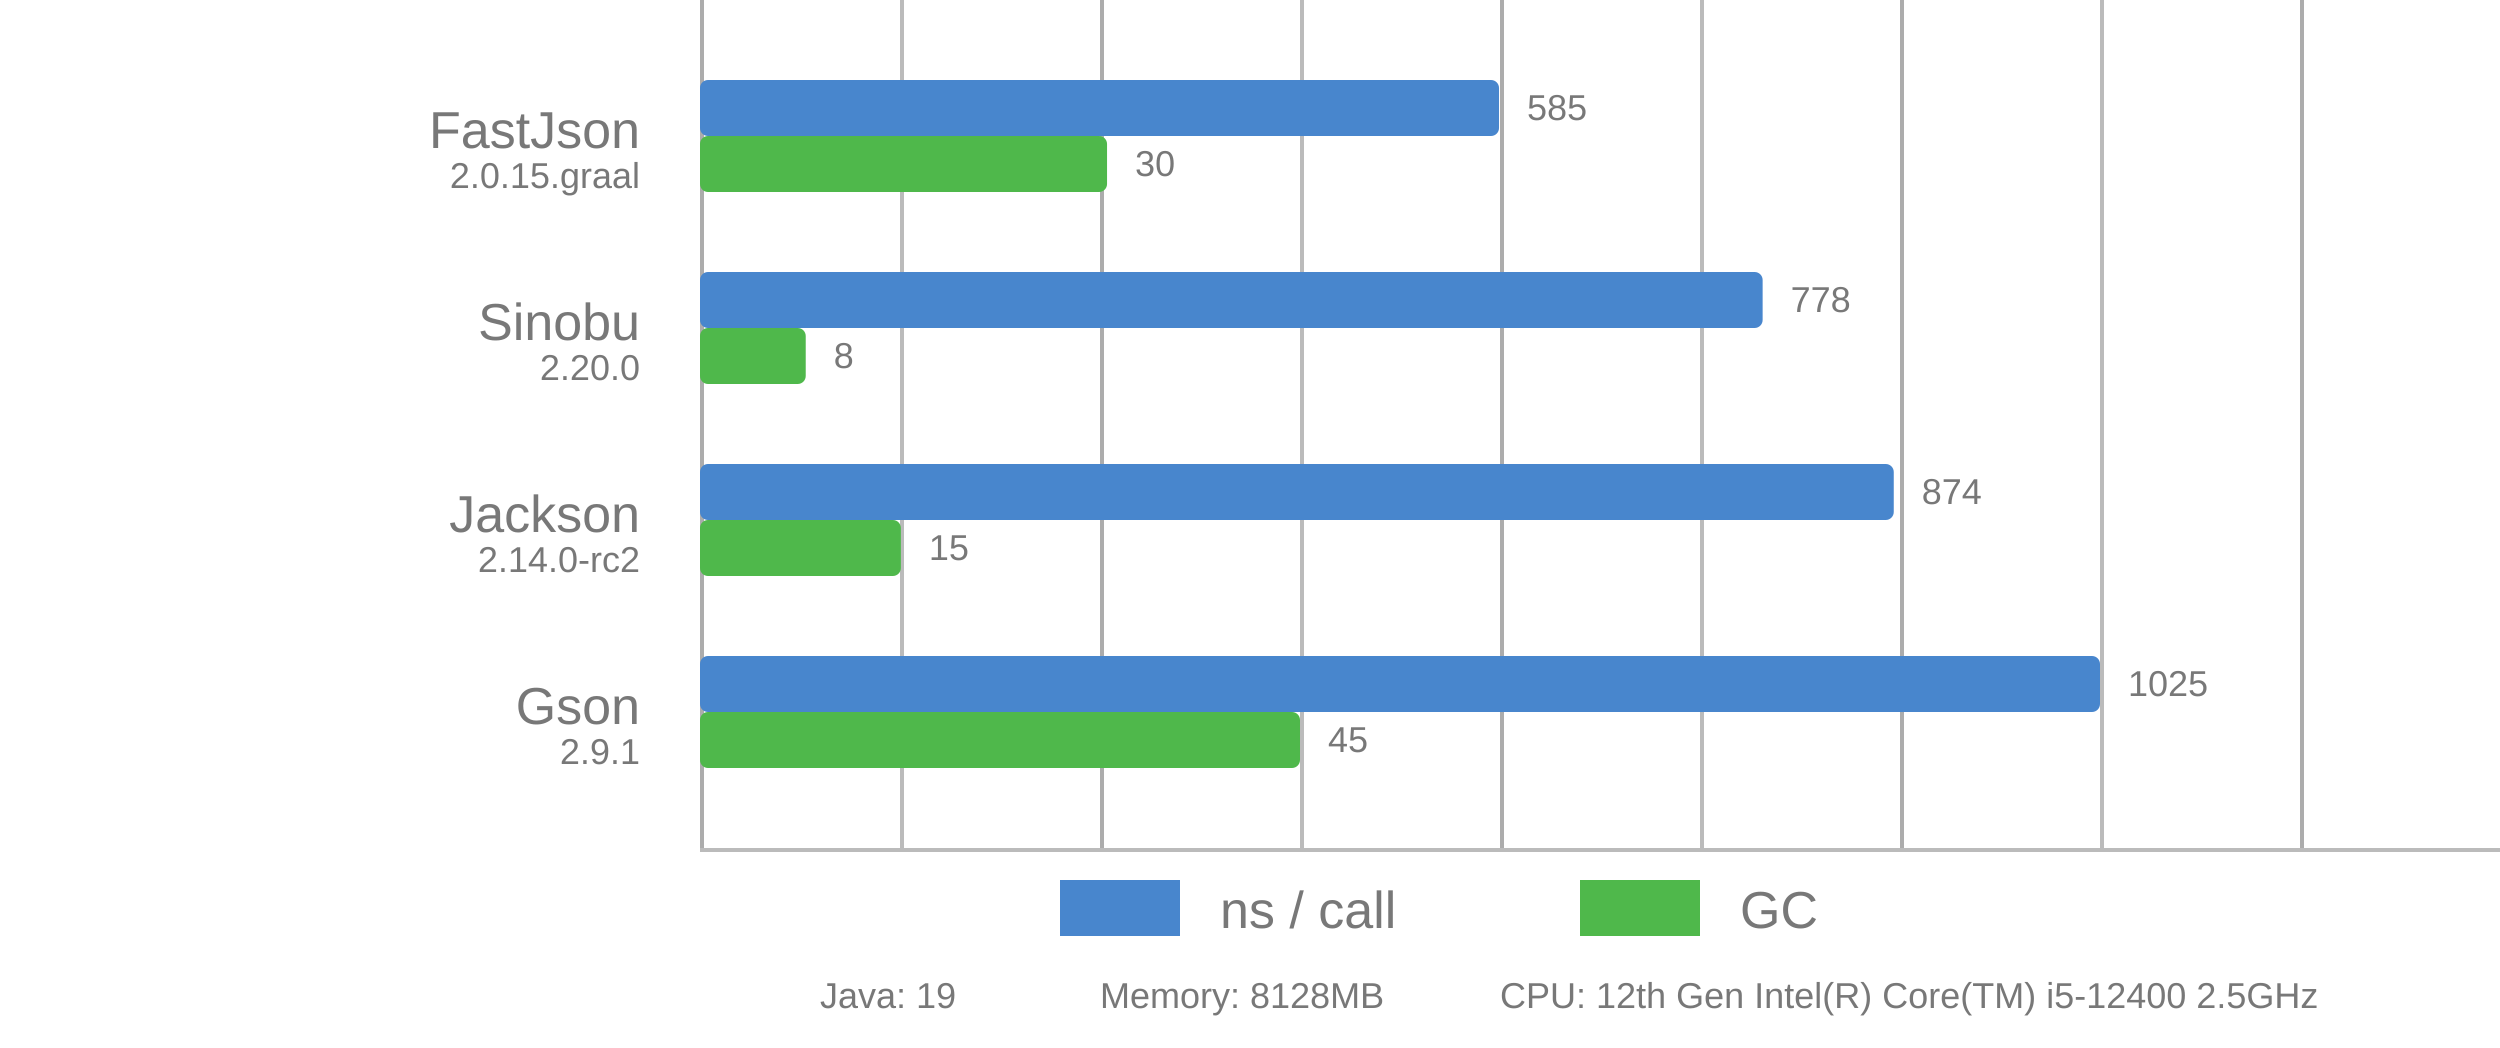
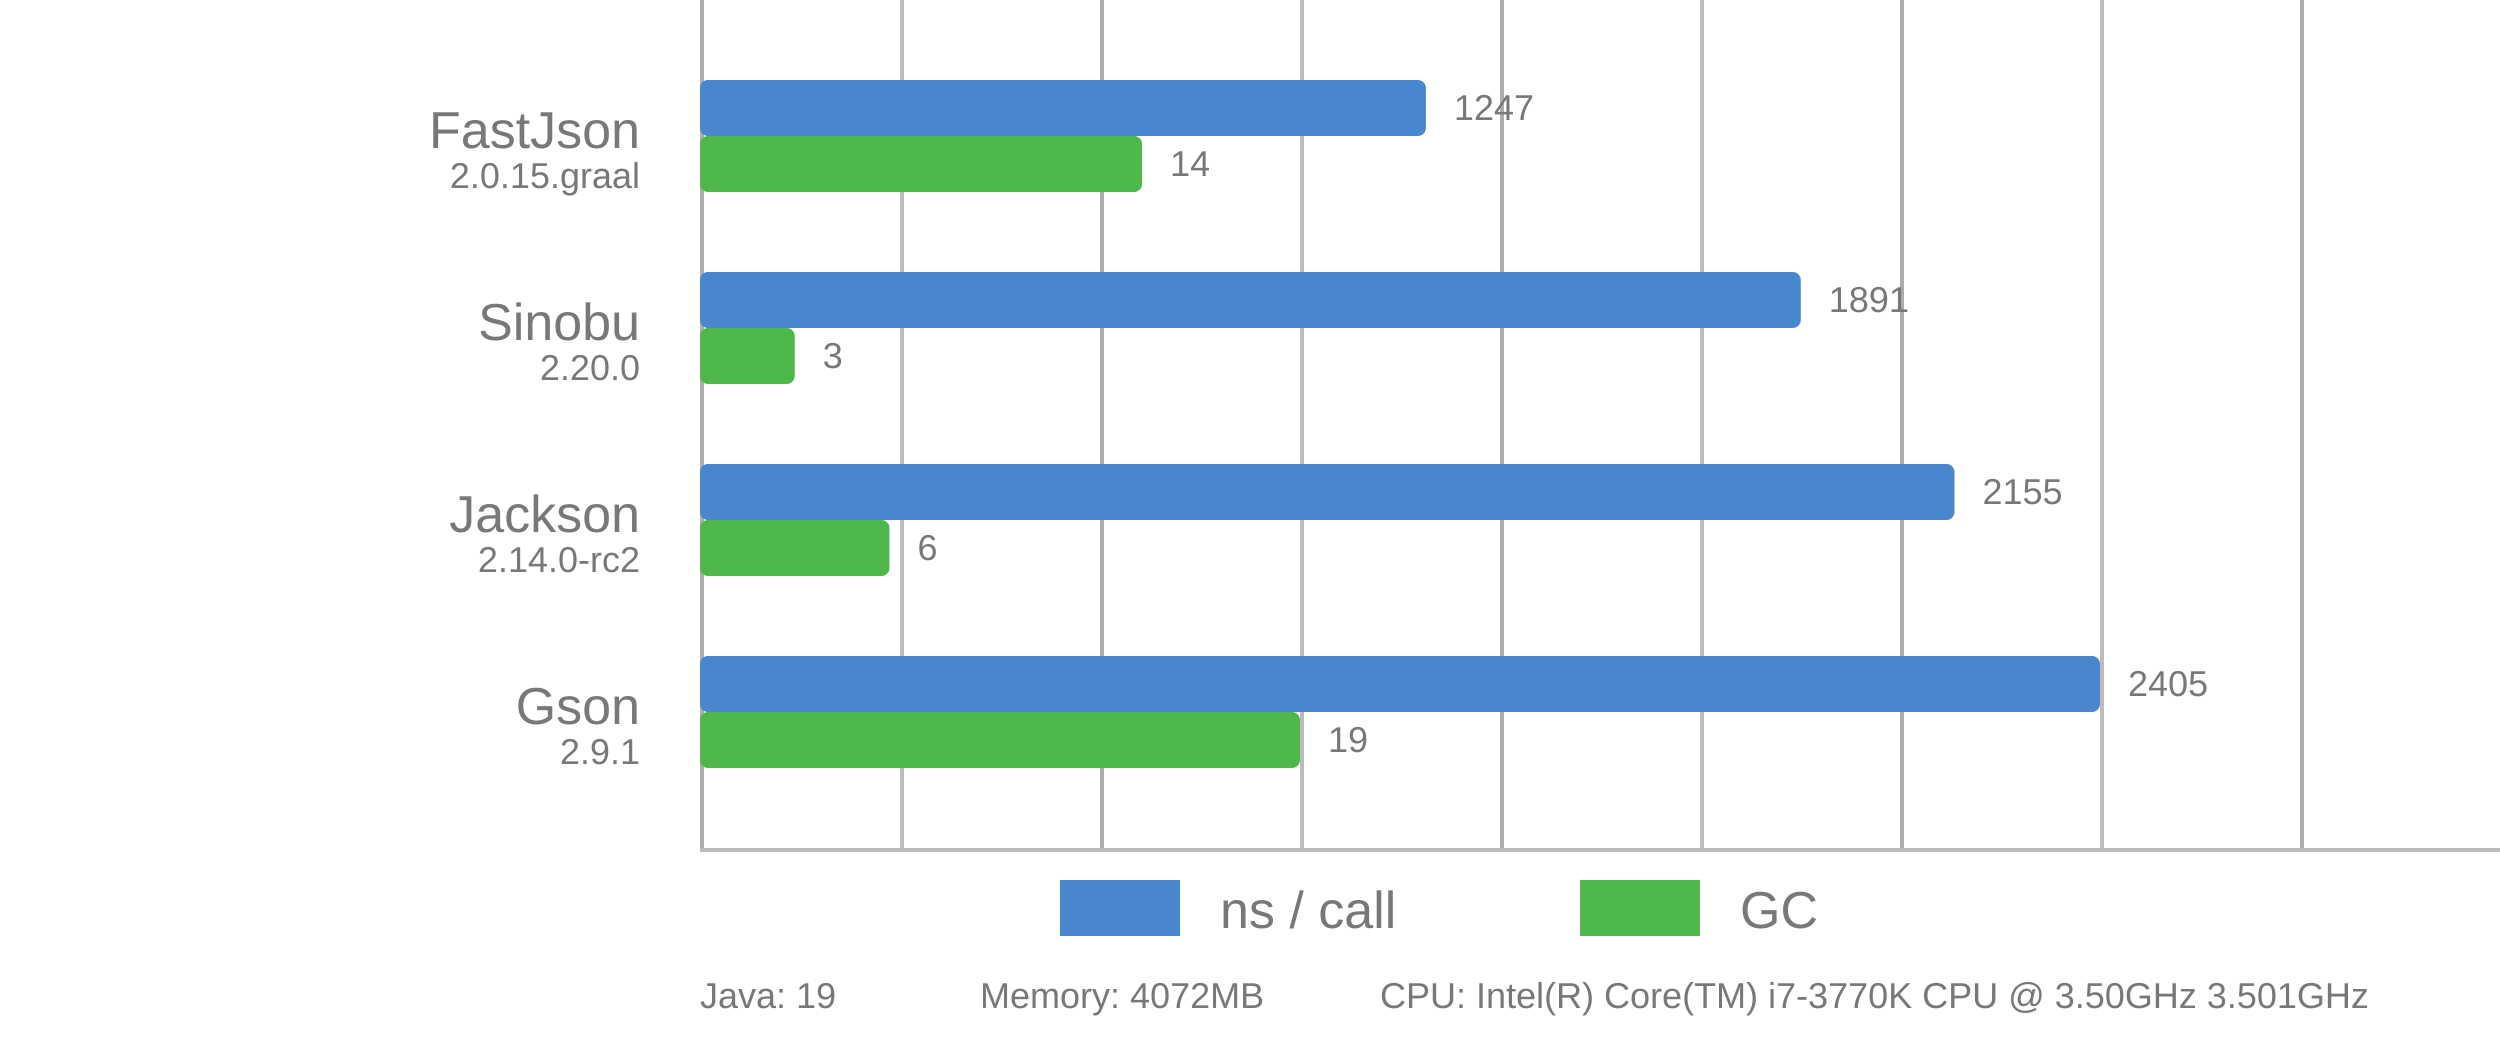
<svg xmlns="http://www.w3.org/2000/svg" viewBox="0 0 625 262">
  <style>
      text {
          font-family: Arial;
          font-size: 13px;
          fill: #787878;
      }

      .desc {
          font-size: 9px;
      }

      .vline {
          fill: #acacac;
          stroke: none;
          stroke-width: 0;
      }

      .subline {
          fill: #bbb;
          stroke: none;
          stroke-width: 0;
      }

      .call {
          fill: #4886CD;
          stroke-linejoin: round;
          height: 14px;
      }

      .gc {
          fill: #4FB84B;
          stroke-linejoin: round;
          height: 14px;
      }
  </style>
  <g>
    <rect x="175" y="0" width="1" height="212" class="vline" />
    <rect x="275" y="0" width="1" height="212" class="vline" />
    <rect x="375" y="0" width="1" height="212" class="vline" />
    <rect x="475" y="0" width="1" height="212" class="vline" />
    <rect x="575" y="0" width="1" height="212" class="vline" />
    <rect x="225" y="0" width="1" height="212" class="subline" />
    <rect x="325" y="0" width="1" height="212" class="subline" />
    <rect x="425" y="0" width="1" height="212" class="subline" />
    <rect x="525" y="0" width="1" height="212" class="subline" />
    <rect x="175" y="212" width="450" height="1" class="subline" />
    <rect x="265" y="220" width="30" class="call" />
    <text x="305" y="232">ns / call</text>
    <rect x="395" y="220" width="30" class="gc" />
    <text x="435" y="232">GC</text>
  </g>
-   <rect x="175" y="20" width="199.756" rx="2" ry="2" class="call" />
-   <rect x="175" y="34" width="101.762" rx="2" ry="2" class="gc" />
+   <rect x="175" y="20" width="181.476" rx="2" ry="2" class="call" />
+   <rect x="175" y="34" width="110.526" rx="2" ry="2" class="gc" />
  <text x="160" y="37" text-anchor="end">FastJson</text>
  <text x="160" y="47" text-anchor="end" class="desc">2.0.15.graal</text>
-   <text x="381.756" y="30" class="desc">585</text>
-   <text x="283.762" y="44" class="desc">30</text>
-   <rect x="175" y="68" width="265.659" rx="2" ry="2" class="call" />
-   <rect x="175" y="82" width="26.432" rx="2" ry="2" class="gc" />
+   <text x="363.476" y="30" class="desc">1247</text>
+   <text x="292.526" y="44" class="desc">14</text>
+   <rect x="175" y="68" width="275.198" rx="2" ry="2" class="call" />
+   <rect x="175" y="82" width="23.684" rx="2" ry="2" class="gc" />
  <text x="160" y="85" text-anchor="end">Sinobu</text>
  <text x="160" y="95" text-anchor="end" class="desc">2.20.0</text>
-   <text x="447.659" y="78" class="desc">778</text>
-   <text x="208.432" y="92" class="desc">8</text>
-   <rect x="175" y="116" width="298.439" rx="2" ry="2" class="call" />
-   <rect x="175" y="130" width="50.22" rx="2" ry="2" class="gc" />
+   <text x="457.198" y="78" class="desc">1891</text>
+   <text x="205.684" y="92" class="desc">3</text>
+   <rect x="175" y="116" width="313.617" rx="2" ry="2" class="call" />
+   <rect x="175" y="130" width="47.368" rx="2" ry="2" class="gc" />
  <text x="160" y="133" text-anchor="end">Jackson</text>
  <text x="160" y="143" text-anchor="end" class="desc">2.14.0-rc2</text>
-   <text x="480.439" y="126" class="desc">874</text>
-   <text x="232.22" y="140" class="desc">15</text>
+   <text x="495.617" y="126" class="desc">2155</text>
+   <text x="229.368" y="140" class="desc">6</text>
  <rect x="175" y="164" width="350" rx="2" ry="2" class="call" />
  <rect x="175" y="178" width="150" rx="2" ry="2" class="gc" />
  <text x="160" y="181" text-anchor="end">Gson</text>
  <text x="160" y="191" text-anchor="end" class="desc">2.9.1</text>
-   <text x="532" y="174" class="desc">1025</text>
-   <text x="332" y="188" class="desc">45</text>
-   <text x="205" y="252" class="desc">Java: 19</text>
-   <text x="275" y="252" class="desc">Memory: 8128MB</text>
-   <text x="375" y="252" class="desc">CPU: 12th Gen Intel(R) Core(TM) i5-12400 2.5GHz</text>
+   <text x="532" y="174" class="desc">2405</text>
+   <text x="332" y="188" class="desc">19</text>
+   <text x="175" y="252" class="desc">Java: 19</text>
+   <text x="245" y="252" class="desc">Memory: 4072MB</text>
+   <text x="345" y="252" class="desc">CPU: Intel(R) Core(TM) i7-3770K CPU @ 3.50GHz 3.501GHz</text>
</svg>
